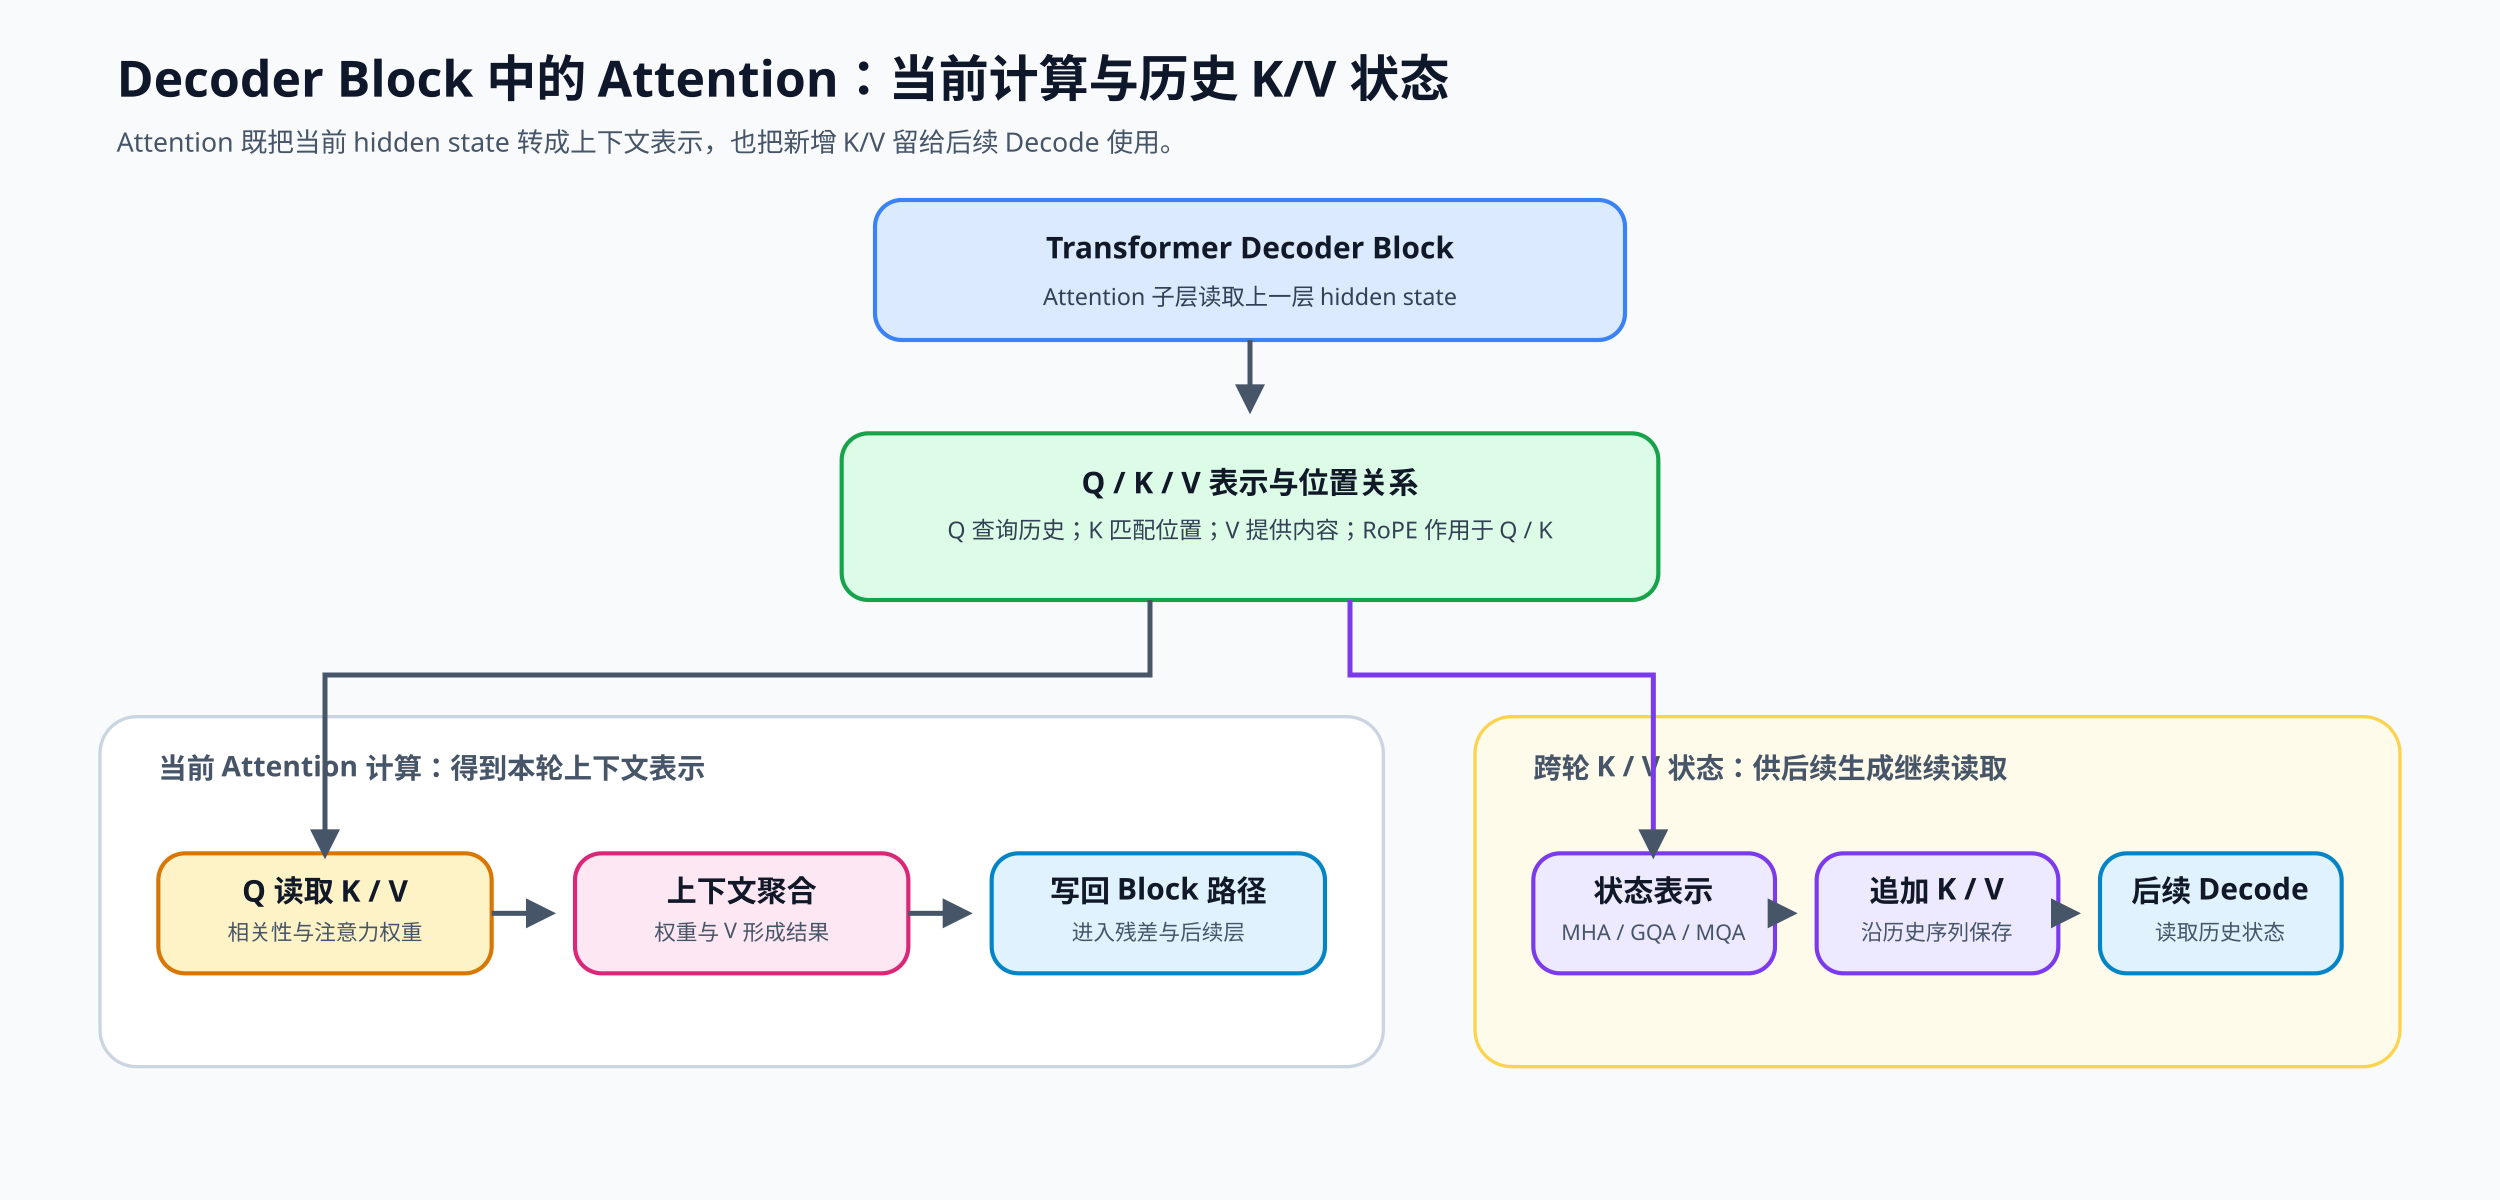
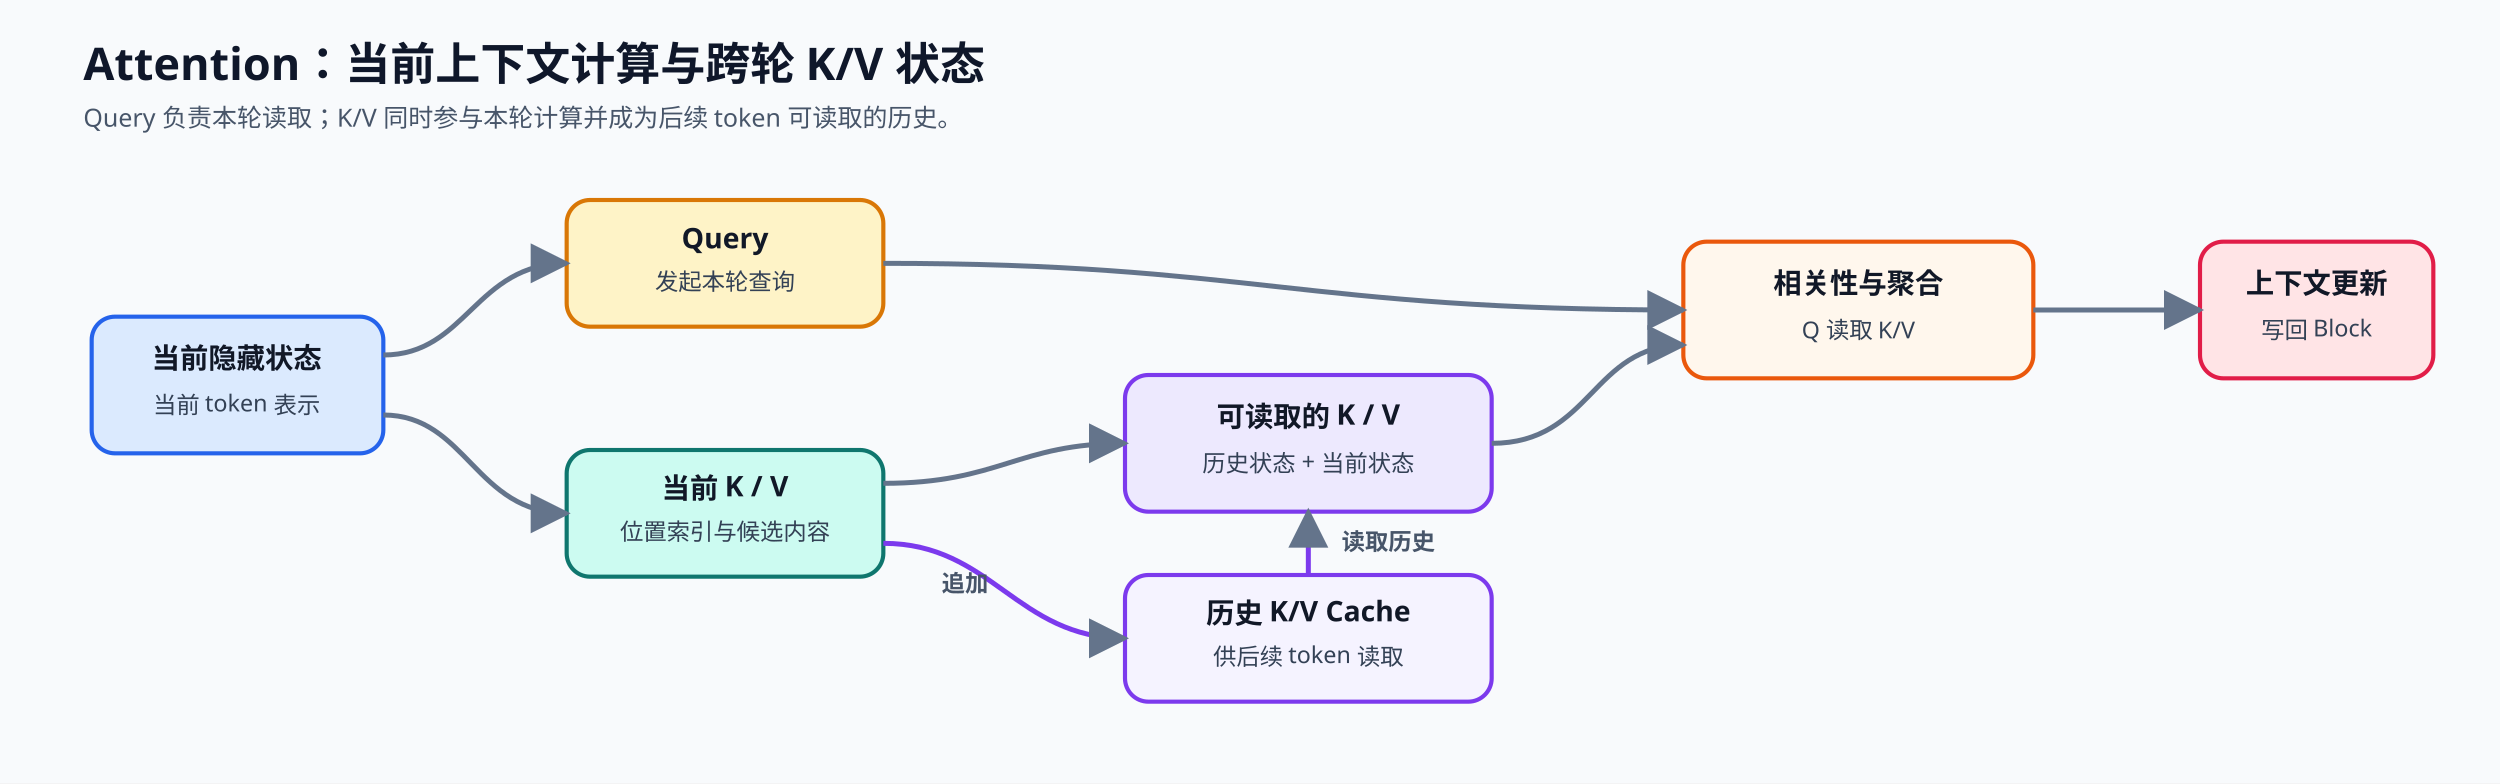
- <svg xmlns="http://www.w3.org/2000/svg" width="1500" height="720" viewBox="0 0 1500 720" role="img" aria-labelledby="title desc">
+ <svg xmlns="http://www.w3.org/2000/svg" width="1500" height="470" viewBox="0 0 1500 470" role="img" aria-labelledby="title desc">
  <defs>
-     <marker id="arrow" viewBox="0 0 10 10" refX="8" refY="5" markerWidth="6" markerHeight="6" orient="auto">
-       <path d="M0 0 L10 5 L0 10 Z" fill="#475569" />
+     <marker id="arrow" viewBox="0 0 10 10" refX="9" refY="5" markerWidth="8" markerHeight="8" orient="auto">
+       <path d="M0 0L10 5L0 10Z" fill="#64748b" />
    </marker>
-     <style>
-     .title { font-family: "Noto Sans SC", "Microsoft YaHei", sans-serif; font-size: 30px; font-weight: 700; fill: #0f172a; }
-     .sub { font-family: "Noto Sans SC", "Microsoft YaHei", sans-serif; font-size: 16px; font-weight: 500; fill: #475569; }
-     .group { font-family: "Noto Sans SC", "Microsoft YaHei", sans-serif; font-size: 17px; font-weight: 700; fill: #475569; }
-     .head { font-family: "Noto Sans SC", "Microsoft YaHei", sans-serif; font-size: 18px; font-weight: 700; fill: #111827; }
-     .body { font-family: "Noto Sans SC", "Microsoft YaHei", sans-serif; font-size: 14px; font-weight: 500; fill: #334155; }
-     .small { font-family: "Noto Sans SC", "Microsoft YaHei", sans-serif; font-size: 13px; font-weight: 500; fill: #475569; }
-     .box { stroke-width: 2.5; rx: 16; }
-     .panel { stroke-width: 2; rx: 22; }
-     .line { stroke: #475569; stroke-width: 3; fill: none; marker-end: url(#arrow); }
-     .state { stroke: #7c3aed; stroke-width: 3; fill: none; marker-end: url(#arrow); }
-   </style>
+     <style>.title{font:700 27px "Noto Sans SC","Microsoft YaHei",sans-serif;fill:#0f172a}.sub{font:500 15px "Noto Sans SC","Microsoft YaHei",sans-serif;fill:#475569}.head{font:700 17px "Noto Sans SC","Microsoft YaHei",sans-serif;fill:#111827}.body{font:500 14px "Noto Sans SC","Microsoft YaHei",sans-serif;fill:#334155}.label{font:600 14px "Noto Sans SC","Microsoft YaHei",sans-serif;fill:#475569}.box{stroke-width:2.5;rx:14}.flow{stroke:#64748b;stroke-width:3;fill:none;marker-end:url(#arrow)}.state{stroke:#7c3aed;stroke-width:3;fill:none;marker-end:url(#arrow)}</style>
  </defs>
-   <rect width="1500" height="720" fill="#f8fafc" />
-   <text x="70" y="58" class="title">Decoder Block 中的 Attention：当前计算与历史 K/V 状态</text>
-   <text x="70" y="91" class="sub">Attention 既把当前 hidden state 转成上下文表示，也把新增 K/V 留给后续 Decode 使用。</text>
-   <rect x="525" y="120" width="450" height="84" fill="#dbeafe" class="box" stroke="#3b82f6" />
-   <text x="750" y="155" text-anchor="middle" class="head">Transformer Decoder Block</text>
-   <text x="750" y="183" text-anchor="middle" class="body">Attention 子层读取上一层 hidden state</text>
-   <rect x="505" y="260" width="490" height="100" fill="#dcfce7" class="box" stroke="#16a34a" />
-   <text x="750" y="296" text-anchor="middle" class="head">Q / K / V 表示与位置关系</text>
-   <text x="750" y="323" text-anchor="middle" class="body">Q 查询历史；K 匹配位置；V 提供内容；RoPE 作用于 Q / K</text>
-   <path d="M750 204 V245" class="line" />
-   <rect x="60" y="430" width="770" height="210" fill="#ffffff" class="panel" stroke="#cbd5e1" />
-   <text x="95" y="467" class="group">当前 Attention 计算：得到本轮上下文表示</text>
-   <rect x="95" y="512" width="200" height="72" fill="#fef3c7" class="box" stroke="#d97706" />
-   <text x="195" y="541" text-anchor="middle" class="head">Q 读取 K / V</text>
-   <text x="195" y="564" text-anchor="middle" class="small">相关性与注意力权重</text>
-   <rect x="345" y="512" width="200" height="72" fill="#fce7f3" class="box" stroke="#db2777" />
-   <text x="445" y="541" text-anchor="middle" class="head">上下文聚合</text>
-   <text x="445" y="564" text-anchor="middle" class="small">权重与 V 形成结果</text>
-   <rect x="595" y="512" width="200" height="72" fill="#e0f2fe" class="box" stroke="#0284c7" />
-   <text x="695" y="541" text-anchor="middle" class="head">写回 Block 路径</text>
-   <text x="695" y="564" text-anchor="middle" class="small">进入残差与后续层</text>
-   <path d="M295 548 H330" class="line" />
-   <path d="M545 548 H580" class="line" />
-   <rect x="885" y="430" width="555" height="210" fill="#fffbeb" class="panel" stroke="#fcd34d" />
-   <text x="920" y="467" class="group">跨轮 K / V 状态：供后续生成继续读取</text>
-   <rect x="920" y="512" width="145" height="72" fill="#ede9fe" class="box" stroke="#7c3aed" />
-   <text x="992" y="541" text-anchor="middle" class="head">状态表示</text>
-   <text x="992" y="564" text-anchor="middle" class="small">MHA / GQA / MQA</text>
-   <rect x="1090" y="512" width="145" height="72" fill="#ede9fe" class="box" stroke="#7c3aed" />
-   <text x="1162" y="541" text-anchor="middle" class="head">追加 K / V</text>
-   <text x="1162" y="564" text-anchor="middle" class="small">沿历史序列保存</text>
-   <rect x="1260" y="512" width="145" height="72" fill="#e0f2fe" class="box" stroke="#0284c7" />
-   <text x="1332" y="541" text-anchor="middle" class="head">后续 Decode</text>
-   <text x="1332" y="564" text-anchor="middle" class="small">读取历史状态</text>
-   <path d="M1065 548 H1075" class="state" />
-   <path d="M1235 548 H1245" class="state" />
-   <path d="M690 360 V405 H195 V512" class="line" />
-   <path d="M810 360 V405 H992 V512" class="state" />
+   <rect width="1500" height="470" fill="#f8fafc" />
+   <text x="50" y="48" class="title">Attention：当前上下文计算与跨轮 K/V 状态</text>
+   <text x="50" y="76" class="sub">Query 负责本轮读取；K/V 同时参与本轮计算并成为后续 token 可读取的历史。</text>
+   <rect x="55" y="190" width="175" height="82" class="box" fill="#dbeafe" stroke="#2563eb" />
+   <text x="142" y="221" text-anchor="middle" class="head">当前隐藏状态</text>
+   <text x="142" y="248" text-anchor="middle" class="body">当前 token 表示</text>
+   <rect x="340" y="120" width="190" height="76" class="box" fill="#fef3c7" stroke="#d97706" />
+   <text x="435" y="149" text-anchor="middle" class="head">Query</text>
+   <text x="435" y="174" text-anchor="middle" class="body">发起本轮查询</text>
+   <rect x="340" y="270" width="190" height="76" class="box" fill="#ccfbf1" stroke="#0f766e" />
+   <text x="435" y="299" text-anchor="middle" class="head">当前 K / V</text>
+   <text x="435" y="324" text-anchor="middle" class="body">位置索引与候选内容</text>
+   <rect x="675" y="225" width="220" height="82" class="box" fill="#ede9fe" stroke="#7c3aed" />
+   <text x="785" y="256" text-anchor="middle" class="head">可读取的 K / V</text>
+   <text x="785" y="283" text-anchor="middle" class="body">历史状态 + 当前状态</text>
+   <rect x="1010" y="145" width="210" height="82" class="box" fill="#fff7ed" stroke="#ea580c" />
+   <text x="1115" y="176" text-anchor="middle" class="head">相关性与聚合</text>
+   <text x="1115" y="203" text-anchor="middle" class="body">Q 读取 K/V</text>
+   <rect x="1320" y="145" width="140" height="82" class="box" fill="#ffe4e6" stroke="#e11d48" />
+   <text x="1390" y="176" text-anchor="middle" class="head">上下文更新</text>
+   <text x="1390" y="203" text-anchor="middle" class="body">写回 Block</text>
+   <rect x="675" y="345" width="220" height="76" class="box" fill="#f5f3ff" stroke="#7c3aed" />
+   <text x="785" y="374" text-anchor="middle" class="head">历史 K/V Cache</text>
+   <text x="785" y="399" text-anchor="middle" class="body">供后续 token 读取</text>
+   <path d="M230 213C280 213 285 158 340 158" class="flow" />
+   <path d="M230 249C280 249 285 308 340 308" class="flow" />
+   <path d="M530 158C750 158 780 186 1010 186" class="flow" />
+   <path d="M530 290C600 290 610 266 675 266" class="flow" />
+   <path d="M895 266C955 266 955 207 1010 207" class="flow" />
+   <path d="M1220 186H1320" class="flow" />
+   <path d="M530 326C595 326 610 383 675 383" class="state" />
+   <path d="M785 345V307" class="state" />
+   <text x="565" y="355" class="label">追加</text>
+   <text x="805" y="330" class="label">读取历史</text>
</svg>
